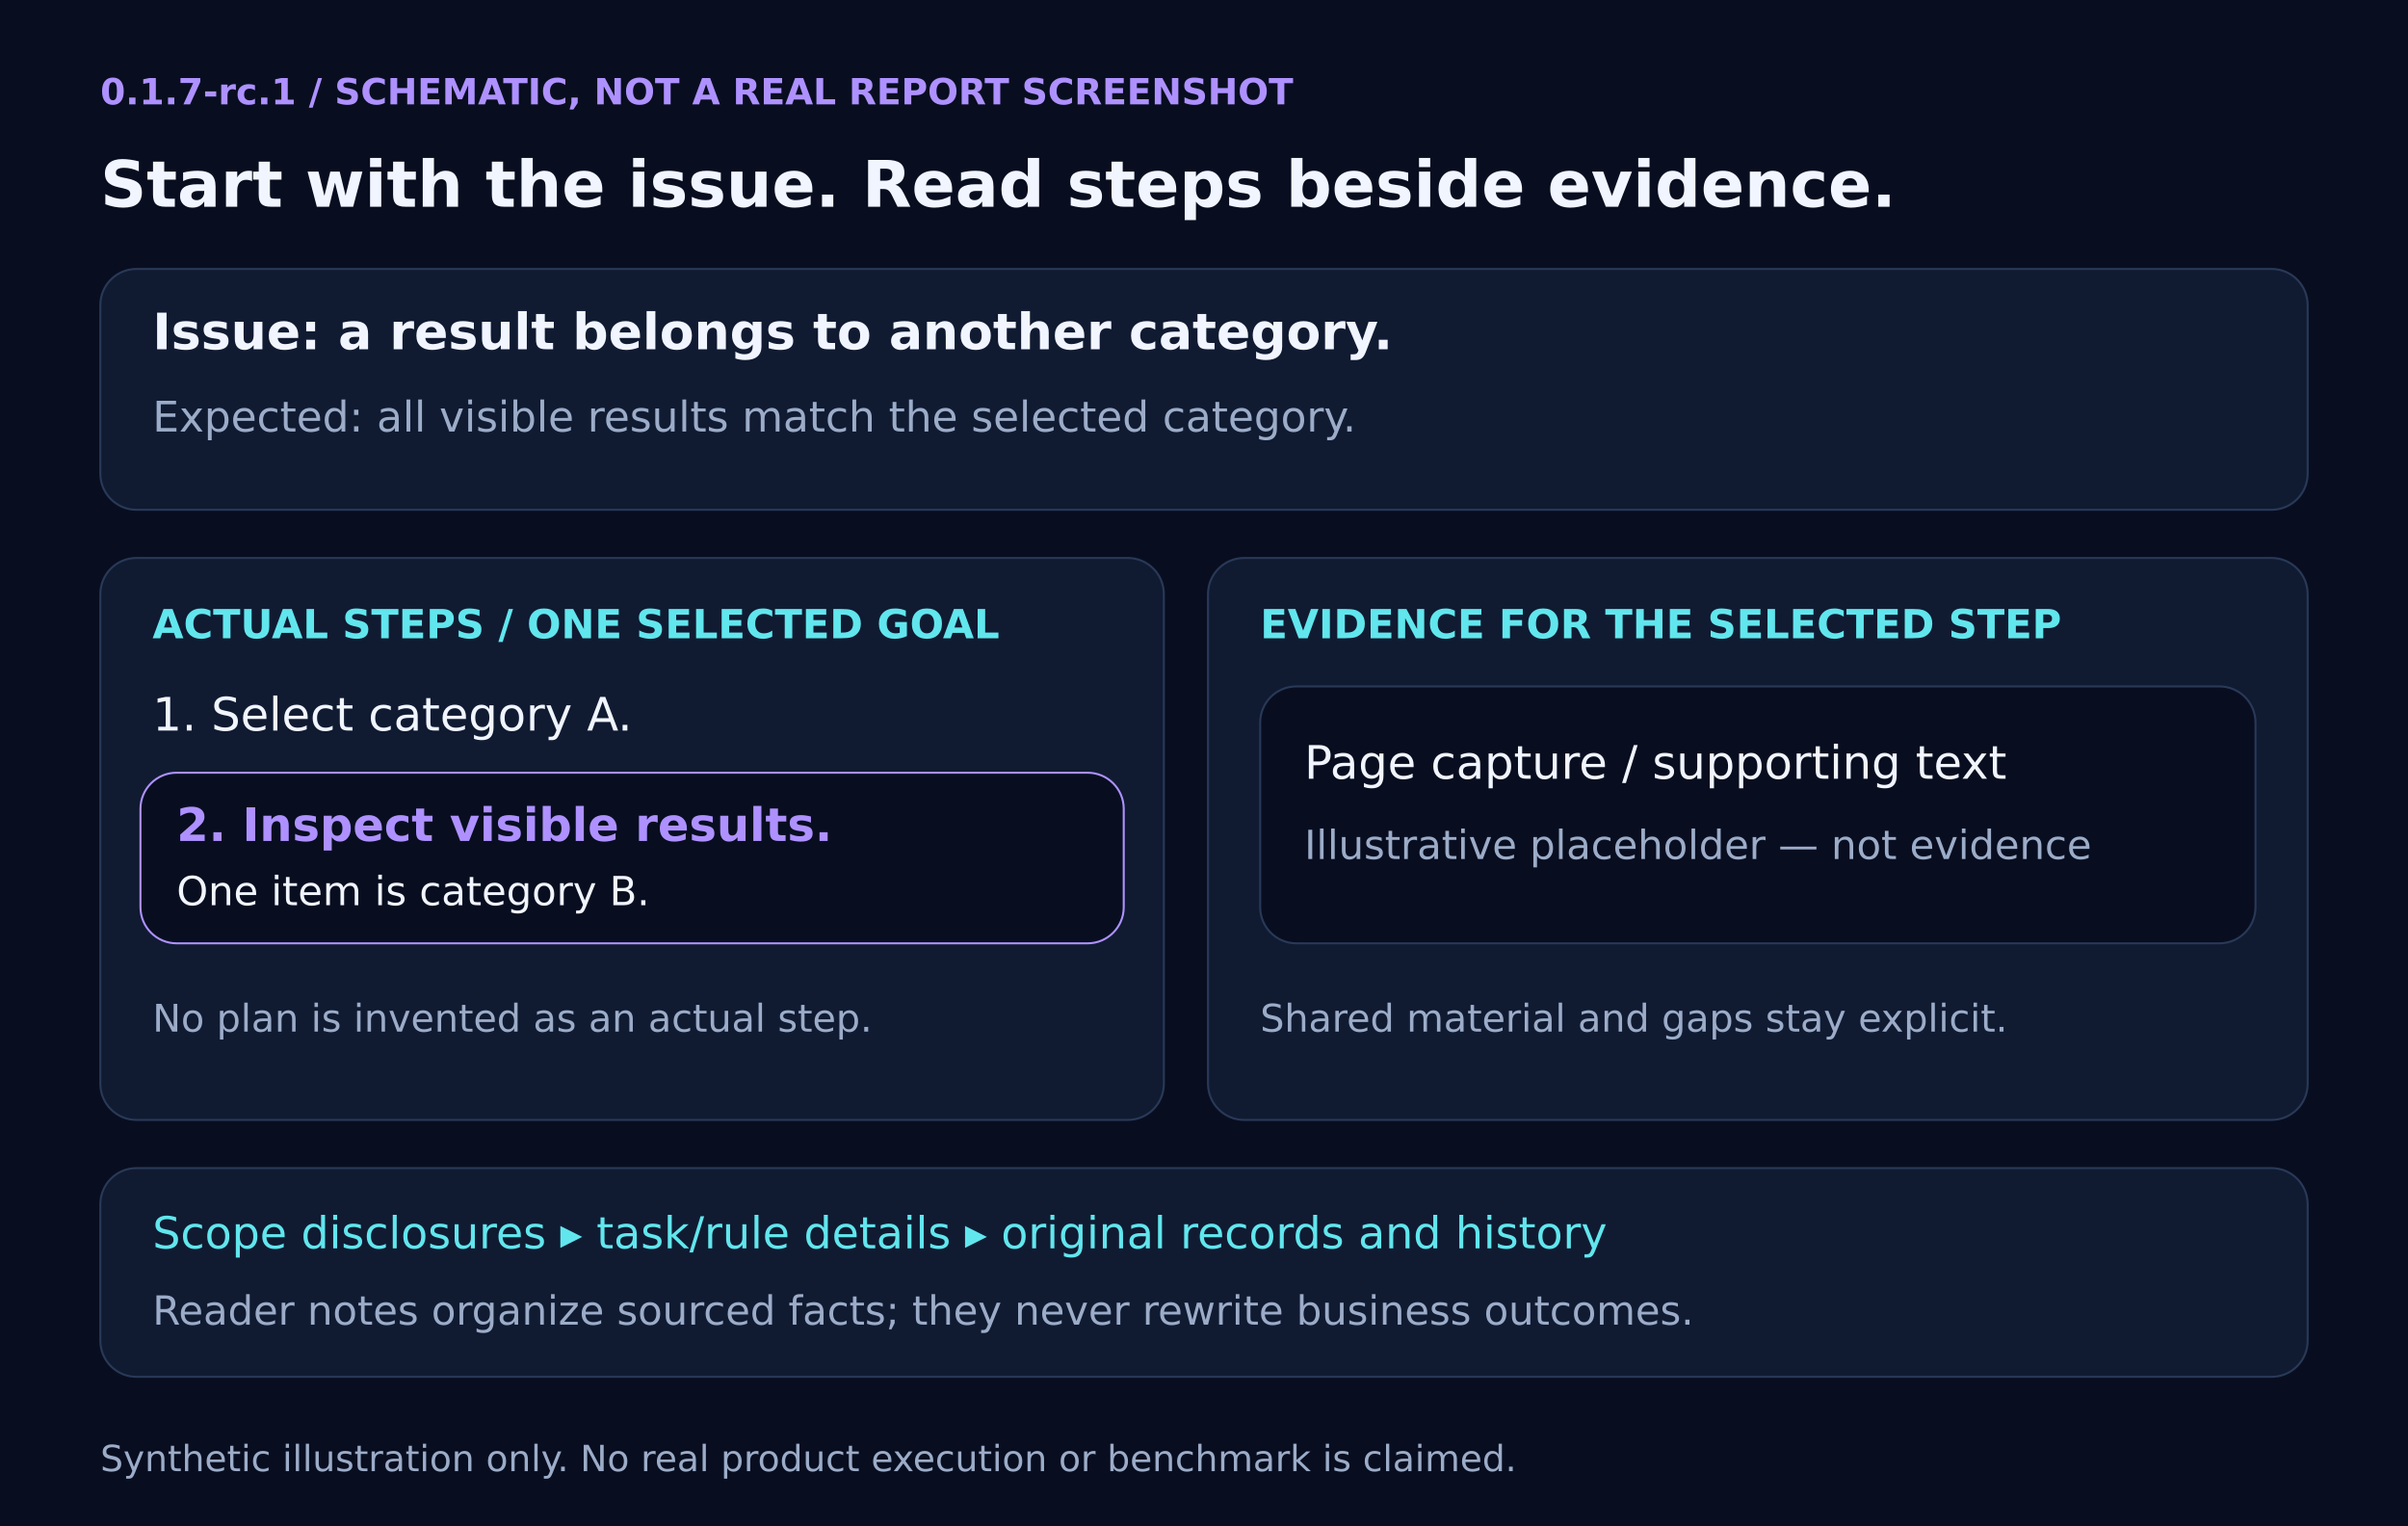
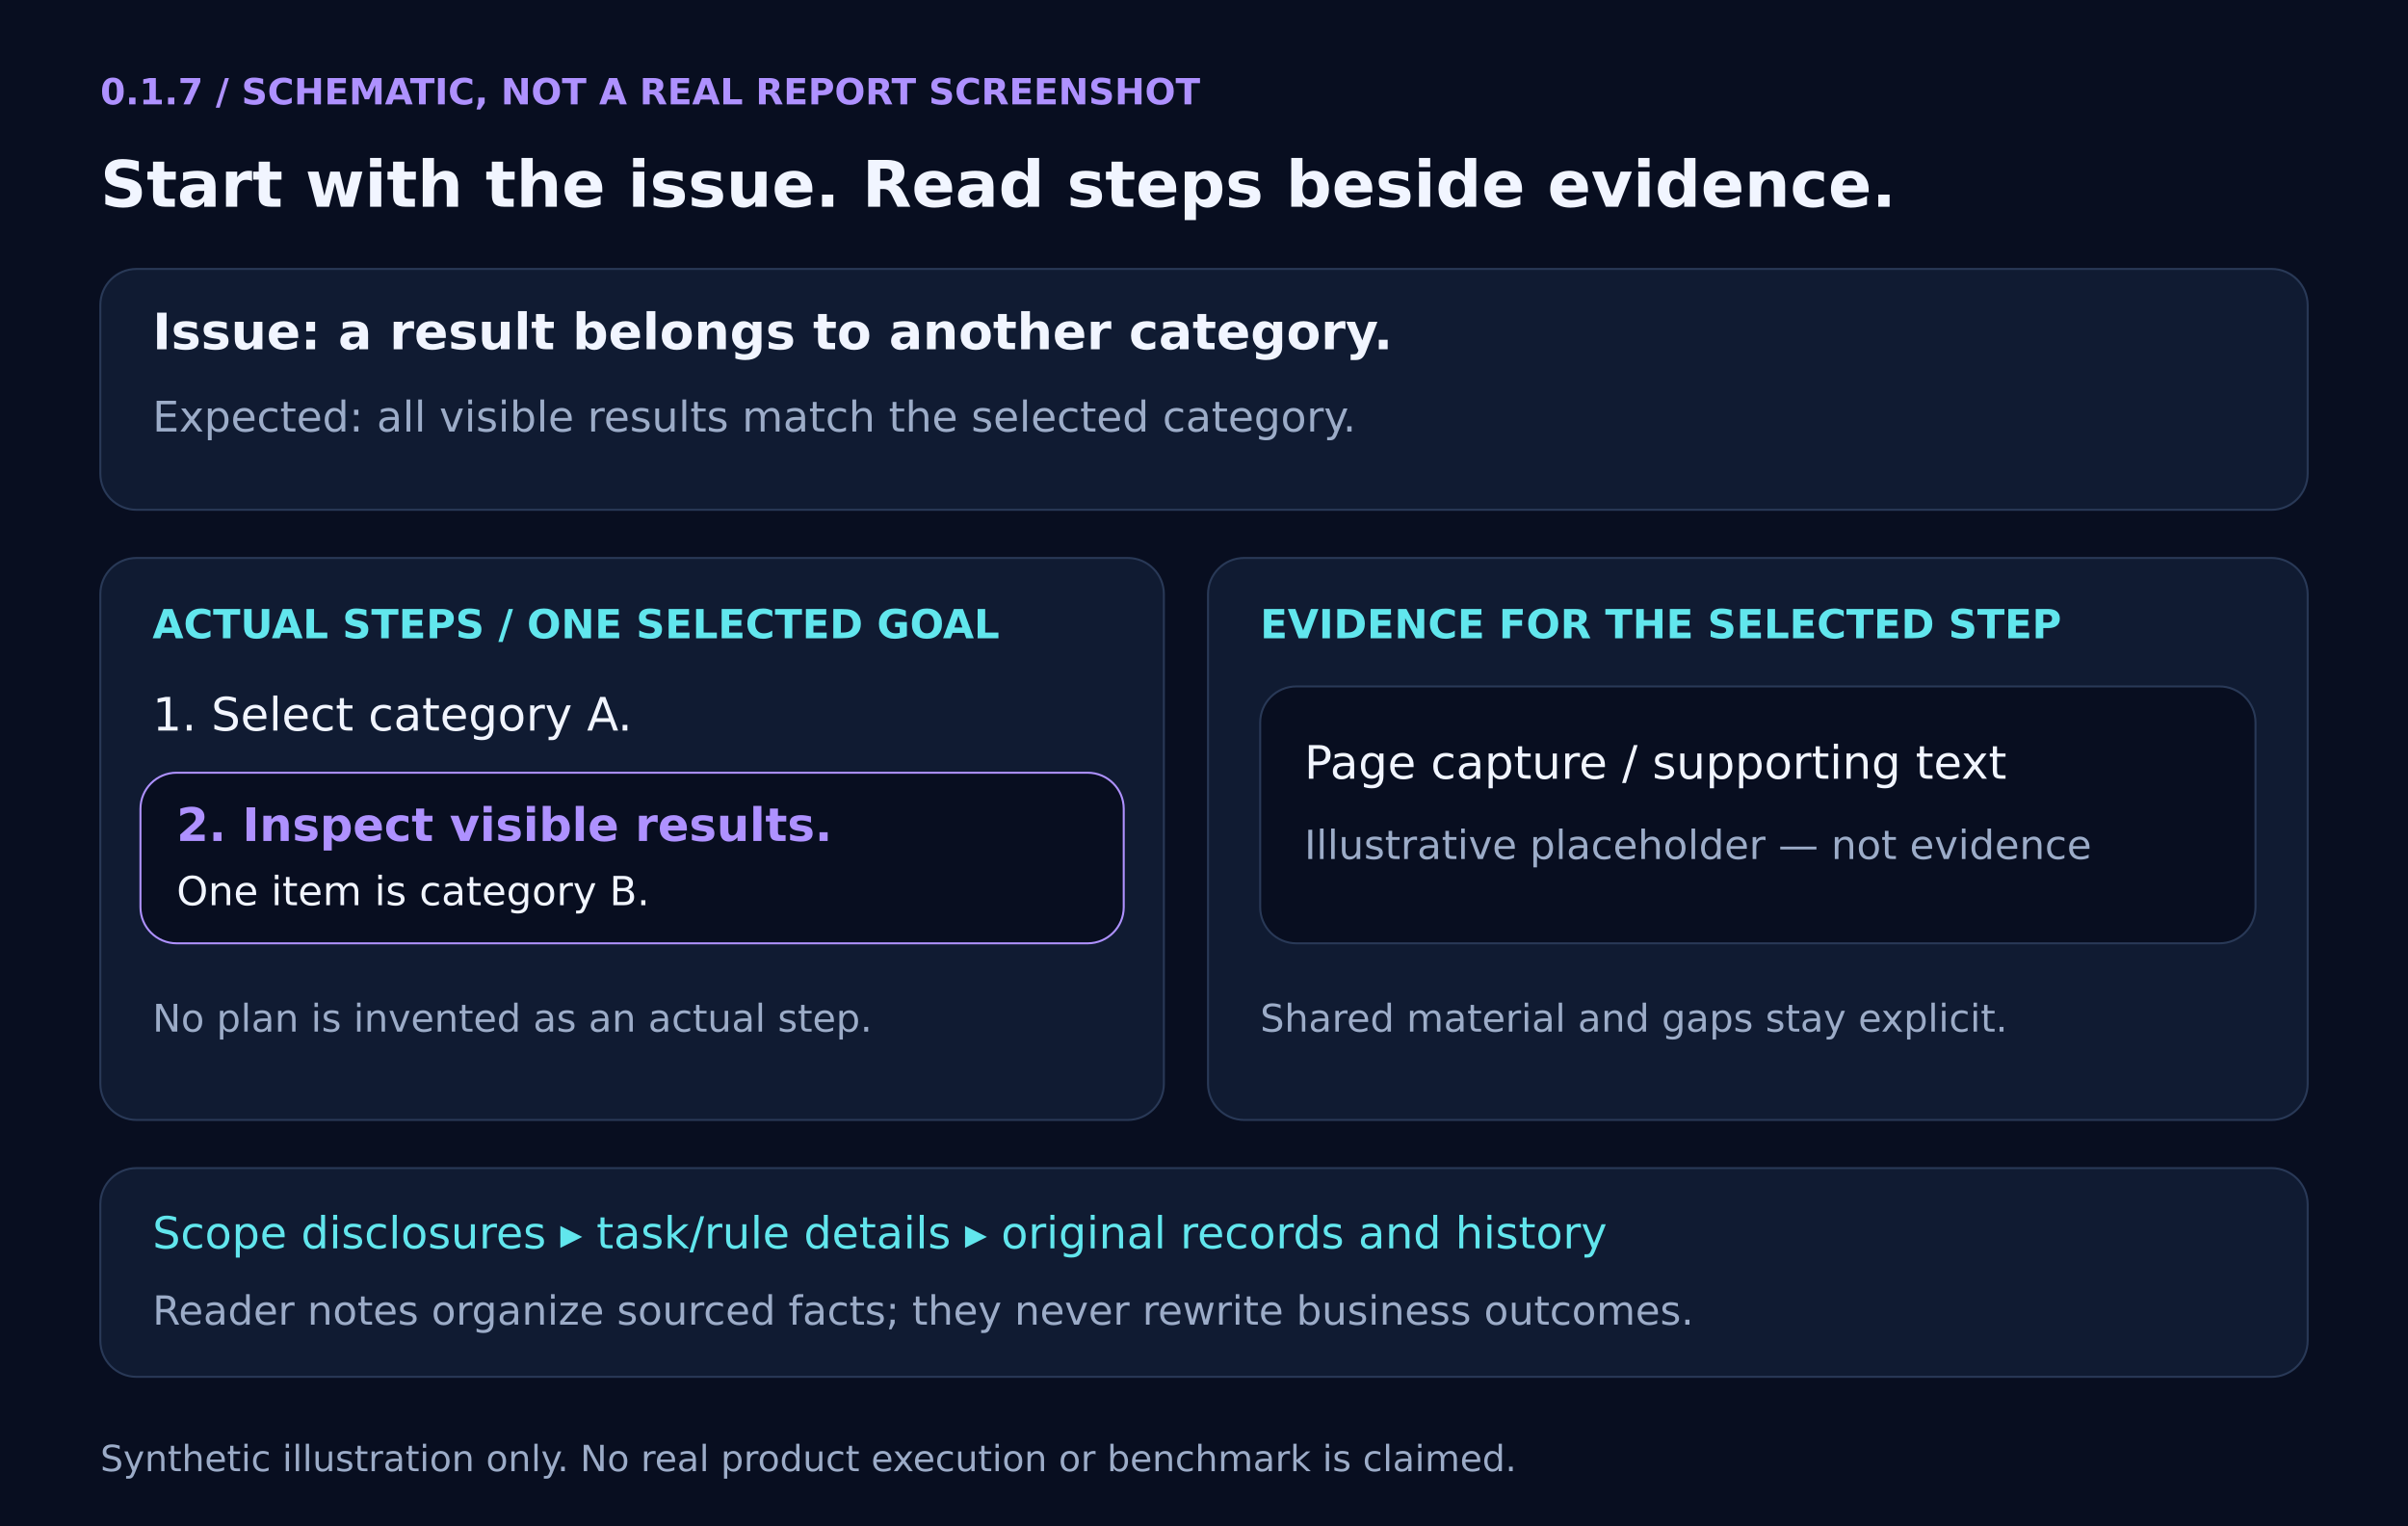
<svg xmlns="http://www.w3.org/2000/svg" width="1200" height="760" viewBox="0 0 1200 760" role="img" aria-label="Scheme B report reading — illustration">
  <defs>
    <linearGradient id="g">
      <stop stop-color="#61e6ed" />
      <stop offset="1" stop-color="#ae91ff" />
    </linearGradient>
    <marker id="arrow" markerWidth="8" markerHeight="8" refX="7" refY="4" orient="auto">
      <path d="M0,0 L8,4 L0,8" fill="#61e6ed" />
    </marker>
  </defs>
  <g font-family="DejaVu Sans, Noto Sans CJK SC, sans-serif">
    <rect x="0" y="0" width="1200" height="760" rx="0" fill="#080e20" stroke="#080e20" />
    <path d="M0,2 H1200" stroke="url(#g)" stroke-width="4" />
-     <text x="50" y="52" font-size="18" fill="#ae91ff" font-weight="700">0.1.7-rc.1 / SCHEMATIC, NOT A REAL REPORT SCREENSHOT</text>
+     <text x="50" y="52" font-size="18" fill="#ae91ff" font-weight="700">0.1.7 / SCHEMATIC, NOT A REAL REPORT SCREENSHOT</text>
    <text x="50" y="103" font-size="32" fill="#f1f5ff" font-weight="700">Start with the issue. Read steps beside evidence.</text>
    <rect x="50" y="134" width="1100" height="120" rx="18" fill="#101b32" stroke="#293957" />
    <text x="76" y="174" font-size="25" fill="#f1f5ff" font-weight="700">Issue: a result belongs to another category.</text>
    <text x="76" y="215" font-size="21" fill="#9cacc8" font-weight="400">Expected: all visible results match the selected category.</text>
    <rect x="50" y="278" width="530" height="280" rx="18" fill="#101b32" stroke="#293957" />
    <rect x="602" y="278" width="548" height="280" rx="18" fill="#101b32" stroke="#293957" />
    <text x="76" y="318" font-size="20" fill="#61e6ed" font-weight="700">ACTUAL STEPS / ONE SELECTED GOAL</text>
    <text x="76" y="364" font-size="23" fill="#f1f5ff" font-weight="400">1. Select category A.</text>
    <rect x="70" y="385" width="490" height="85" rx="18" fill="#080e20" stroke="#ae91ff" />
    <text x="88" y="419" font-size="23" fill="#ae91ff" font-weight="700">2. Inspect visible results.</text>
    <text x="88" y="451" font-size="20" fill="#f1f5ff" font-weight="400">One item is category B.</text>
    <text x="76" y="514" font-size="19" fill="#9cacc8" font-weight="400">No plan is invented as an actual step.</text>
    <text x="628" y="318" font-size="20" fill="#61e6ed" font-weight="700">EVIDENCE FOR THE SELECTED STEP</text>
    <rect x="628" y="342" width="496" height="128" rx="18" fill="#080e20" stroke="#293957" />
    <text x="650" y="388" font-size="23" fill="#f1f5ff" font-weight="400">Page capture / supporting text</text>
    <text x="650" y="428" font-size="20" fill="#9cacc8" font-weight="400">Illustrative placeholder — not evidence</text>
    <text x="628" y="514" font-size="19" fill="#9cacc8" font-weight="400">Shared material and gaps stay explicit.</text>
    <rect x="50" y="582" width="1100" height="104" rx="18" fill="#101b32" stroke="#293957" />
    <text x="76" y="622" font-size="22" fill="#61e6ed" font-weight="400">Scope disclosures ▸ task/rule details ▸ original records and history</text>
    <text x="76" y="660" font-size="20" fill="#9cacc8" font-weight="400">Reader notes organize sourced facts; they never rewrite business outcomes.</text>
    <text x="50" y="733" font-size="18" fill="#9cacc8" font-weight="400">Synthetic illustration only. No real product execution or benchmark is claimed.</text>
  </g>
</svg>
